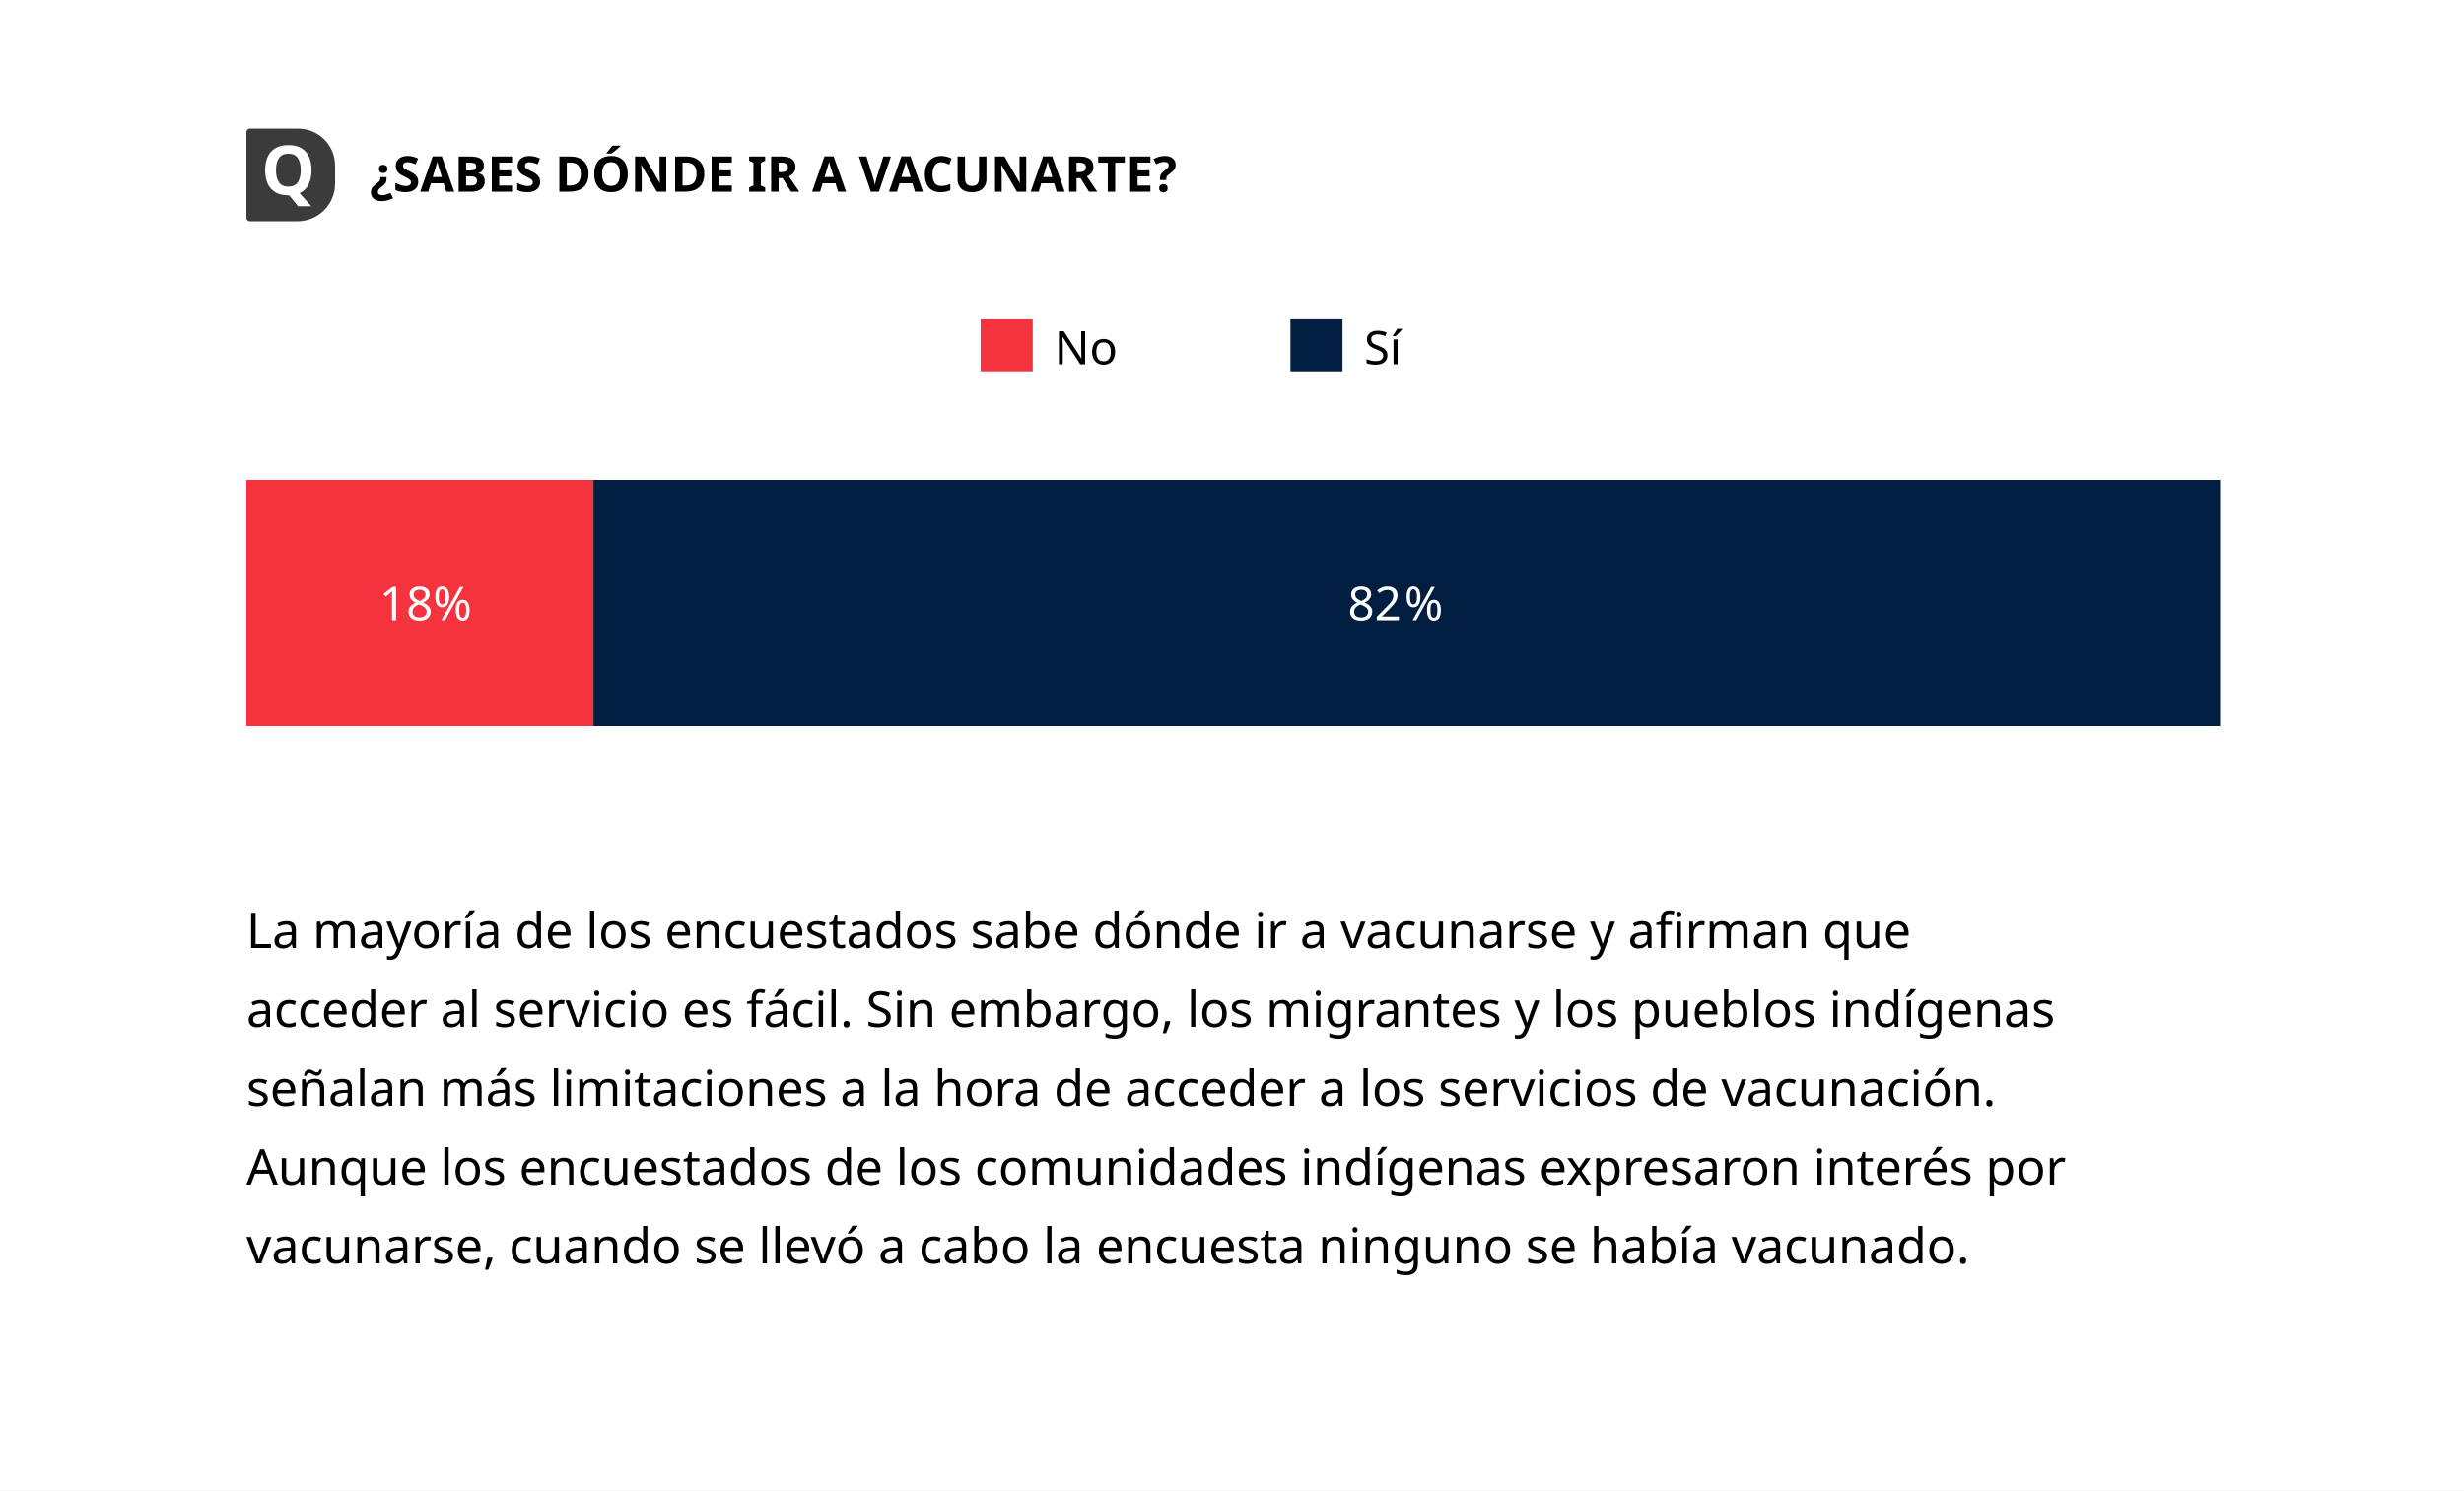
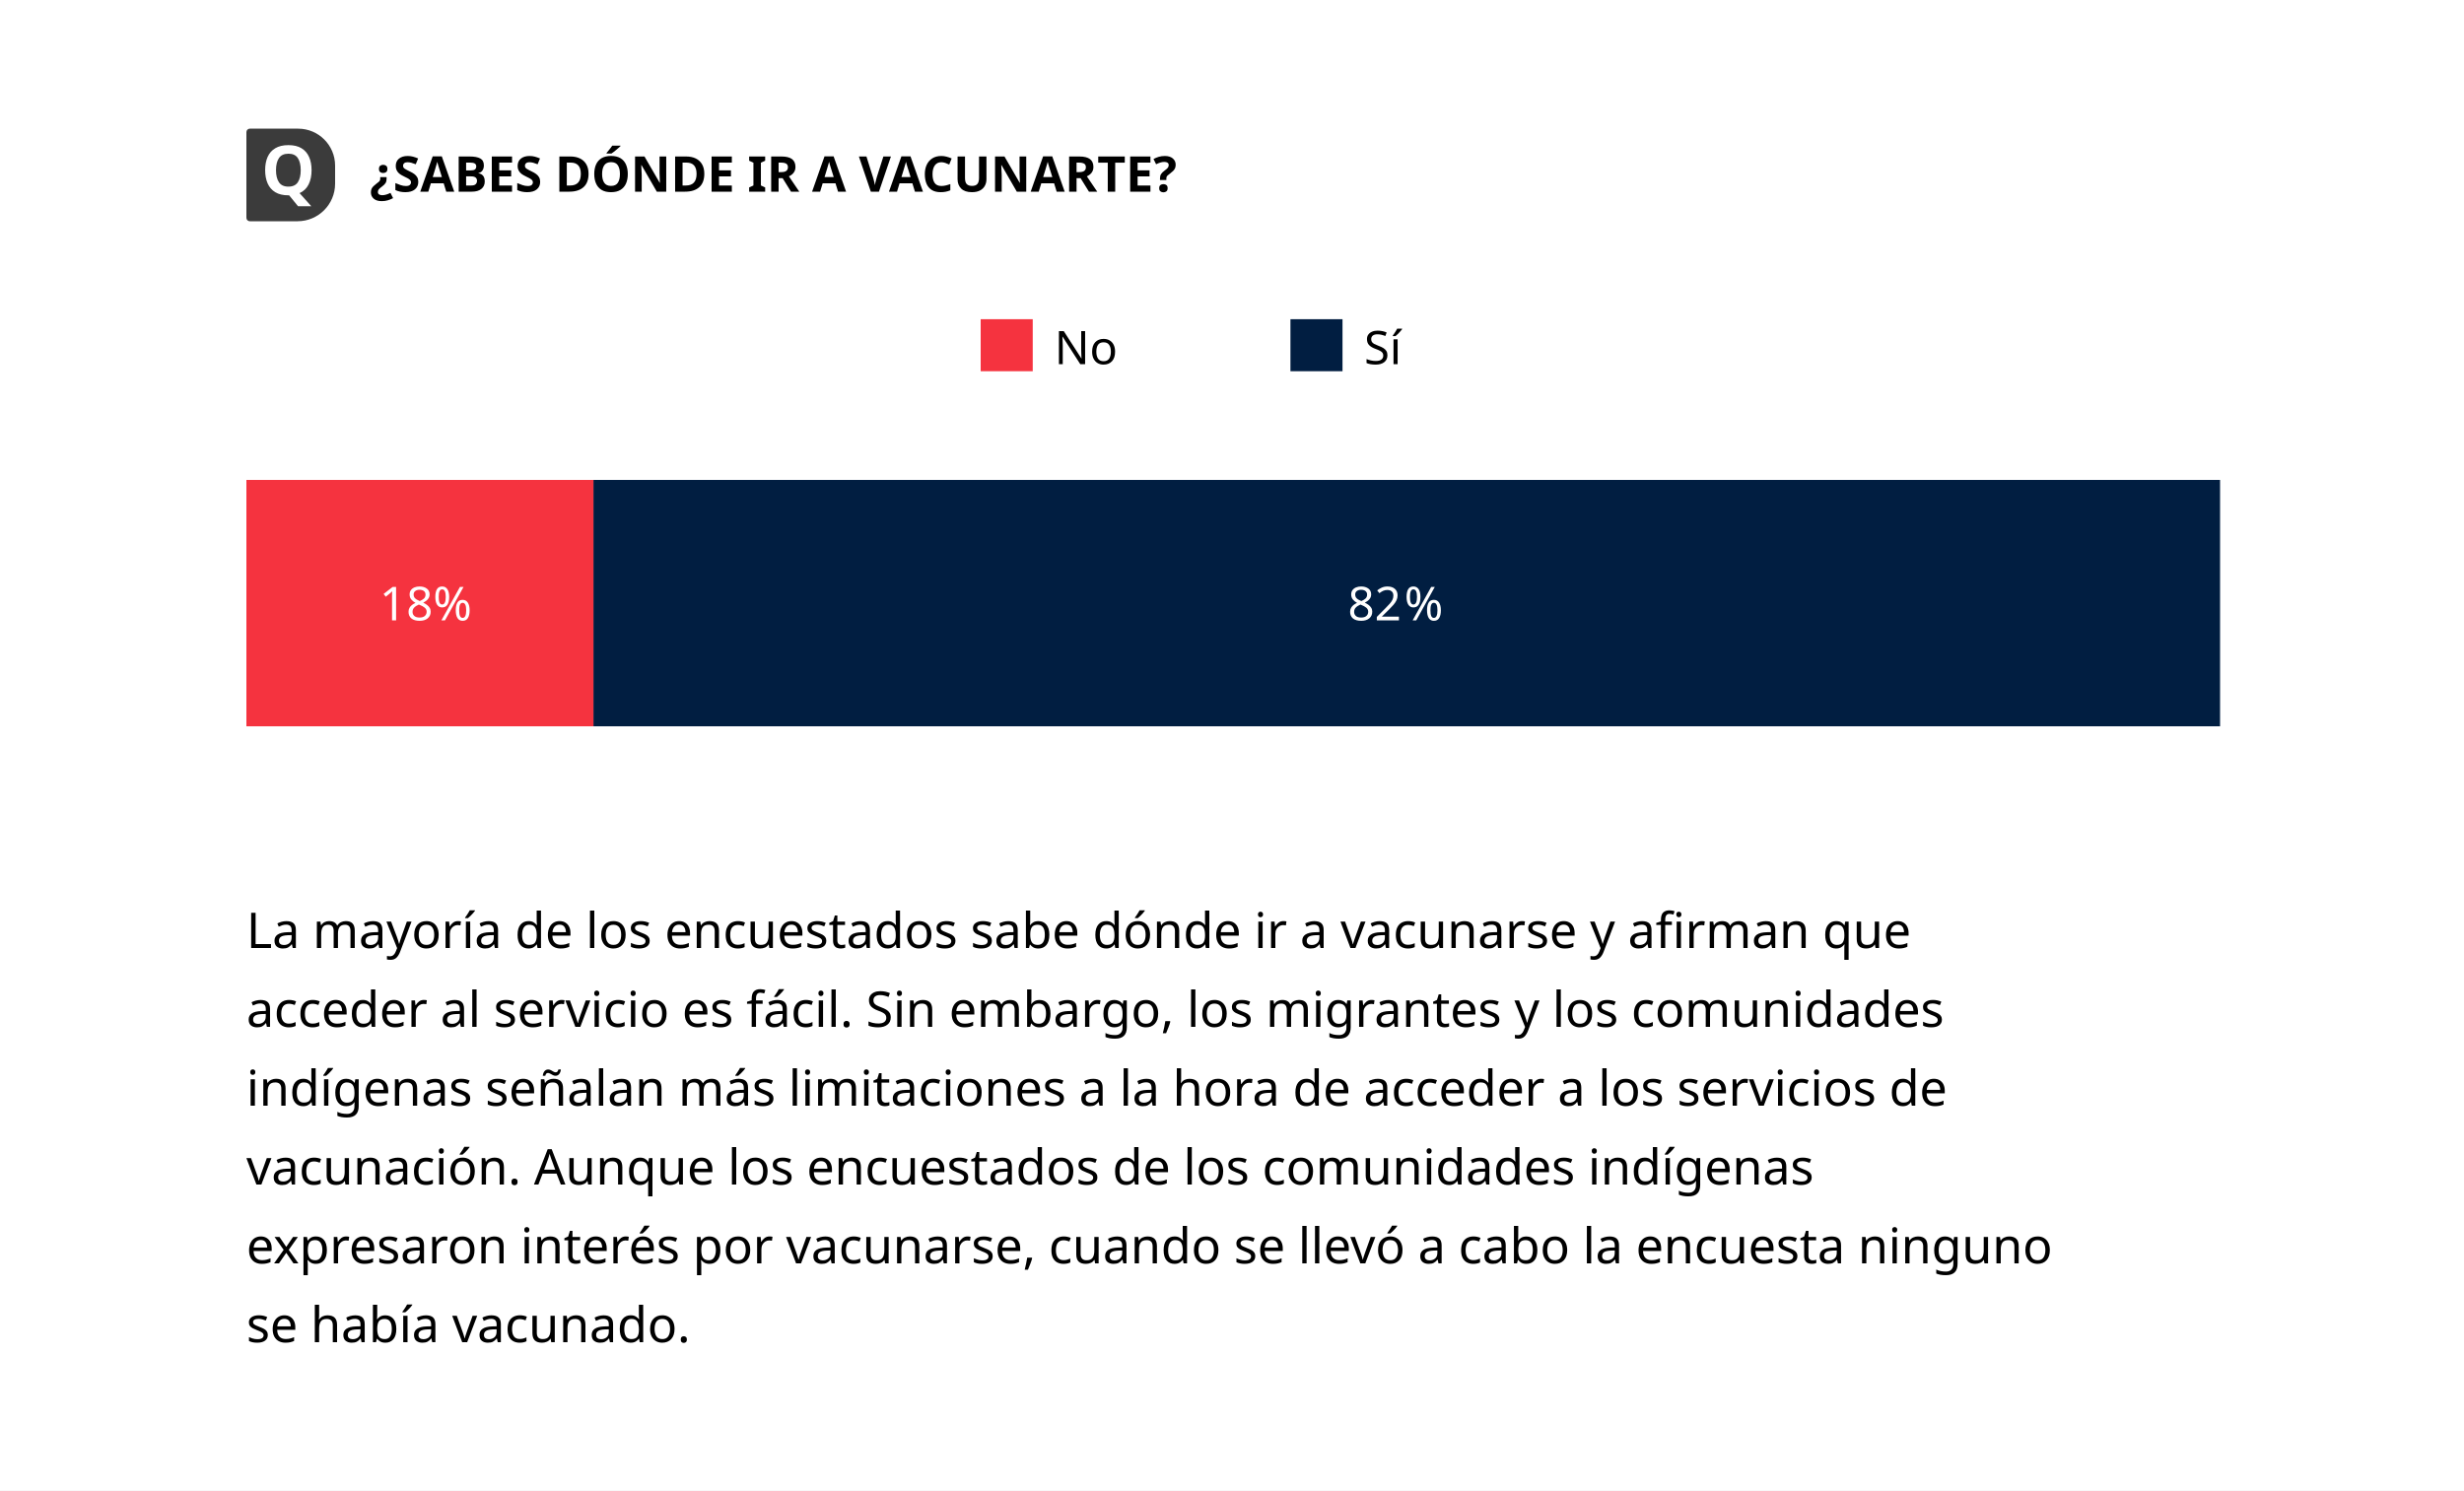
<svg xmlns="http://www.w3.org/2000/svg" width="1000px" height="605px" viewBox="0 0 1000 605" version="1.1">
  <g id="svg16" stroke="none" stroke-width="1" fill="none" fill-rule="evenodd">
    <rect fill="#FFFFFF" x="0" y="0" width="1000" height="605" />
    <g id="Group-10" transform="translate(100, 50)">
      <g id="bars" transform="translate(0, 144.803)" fill-rule="nonzero">
        <g id="Group">
          <rect id="Rectangle" fill="#F5333F" x="0" y="0" width="141.101" height="100" />
          <rect id="Rectangle" fill="#011E41" x="140.87" y="0" width="660.13" height="100" />
        </g>
        <text id="18%" fill="#FFFFFF" font-family="Poppins-Regular, Poppins" font-size="19" font-weight="normal">
          <tspan x="54" y="57">18%</tspan>
        </text>
        <text id="82%" fill="#FFFFFF" font-family="Poppins-Regular, Poppins" font-size="19" font-weight="normal">
          <tspan x="447" y="57">82</tspan>
          <tspan x="469.914" y="57">%</tspan>
        </text>
      </g>
      <g id="legend" transform="translate(298, 77.80303)">
        <rect id="Rectangle" fill="#F5333F" x="0" y="1.76" width="21.129" height="21.12" />
        <text id="No" font-family="Poppins-Regular, Poppins" font-size="18.773" font-weight="normal" fill="#000000">
          <tspan x="29.933" y="20">No</tspan>
        </text>
        <rect id="Rectangle" fill="#011E41" x="125.72" y="1.76" width="21.129" height="21.12" />
        <text id="Sí" font-family="Poppins-Regular, Poppins" font-size="18.773" font-weight="normal" fill="#000000">
          <tspan x="155.653" y="20">Sí</tspan>
        </text>
      </g>
      <text id="La-mayoría-de-los-en" font-family="Poppins-Regular, Poppins" font-size="20" font-weight="normal" line-spacing="32" fill="#000000">
        <tspan x="0" y="334.803">La mayoría de los encuestados sabe dónde ir a vacunarse y afirman que </tspan>
-         <tspan x="0" y="366.803">acceder al servicio es fácil.  Sin embargo, los migrantes y los pueblos indígenas </tspan>
-         <tspan x="0" y="398.803">señalan más limitaciones a la hora de acceder a los servicios de vacunación. </tspan>
-         <tspan x="0" y="430.803">Aunque los encuestados de los comunidades indígenas expresaron interés por </tspan>
-         <tspan x="0" y="462.803">vacunarse, cuando se llevó a cabo la encuesta ninguno se había vacunado.  </tspan>
+         <tspan x="0" y="366.803">acceder al servicio es fácil.  Sin embargo, los migrantes y los comunidades </tspan>
+         <tspan x="0" y="398.803">indígenas señalan más limitaciones a la hora de acceder a los servicios de </tspan>
+         <tspan x="0" y="430.803">vacunación. Aunque los encuestados de los comunidades indígenas </tspan>
+         <tspan x="0" y="462.803">expresaron interés por vacunarse, cuando se llevó a cabo la encuesta ninguno </tspan>
+         <tspan x="0" y="494.803">se había vacunado.  </tspan>
      </text>
      <g id="question">
        <text id="question-title" font-family="Poppins-Bold, Poppins" font-size="20" font-weight="bold" fill="#000000">
          <tspan x="50" y="27.803">¿SABES DÓNDE IR A VACUNARTE?</tspan>
        </text>
        <g id="question-icon">
          <path d="M1.386,2.227 L21,2.227 C29.284,2.227 36,8.943 36,17.227 L36,24.557 C36,32.977 29.174,39.803 20.754,39.803 L1.386,39.803 C0.621,39.803 3.15787237e-16,39.182 0,38.417 L0,3.613 C-9.37426324e-17,2.848 0.621,2.227 1.386,2.227 Z" id="Rectangle" fill="#3B3B3B" />
          <text id="Q" font-family="Poppins-Bold, Poppins" font-size="27.72" font-weight="bold" fill="#FFFFFF">
            <tspan x="6" y="29">Q</tspan>
          </text>
        </g>
      </g>
    </g>
  </g>
</svg>
